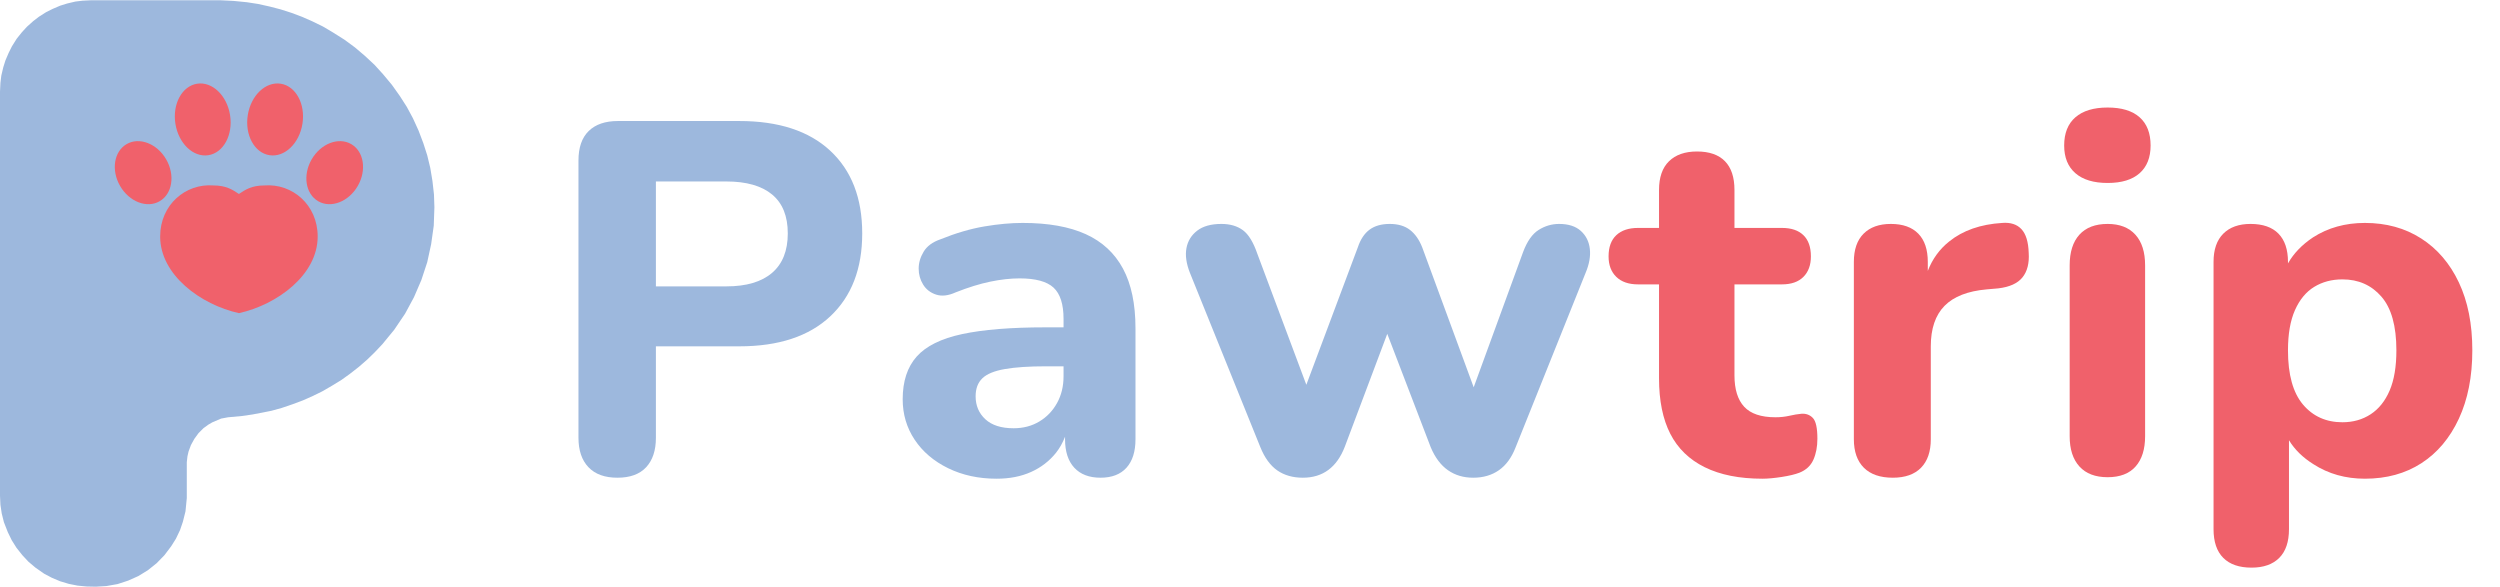
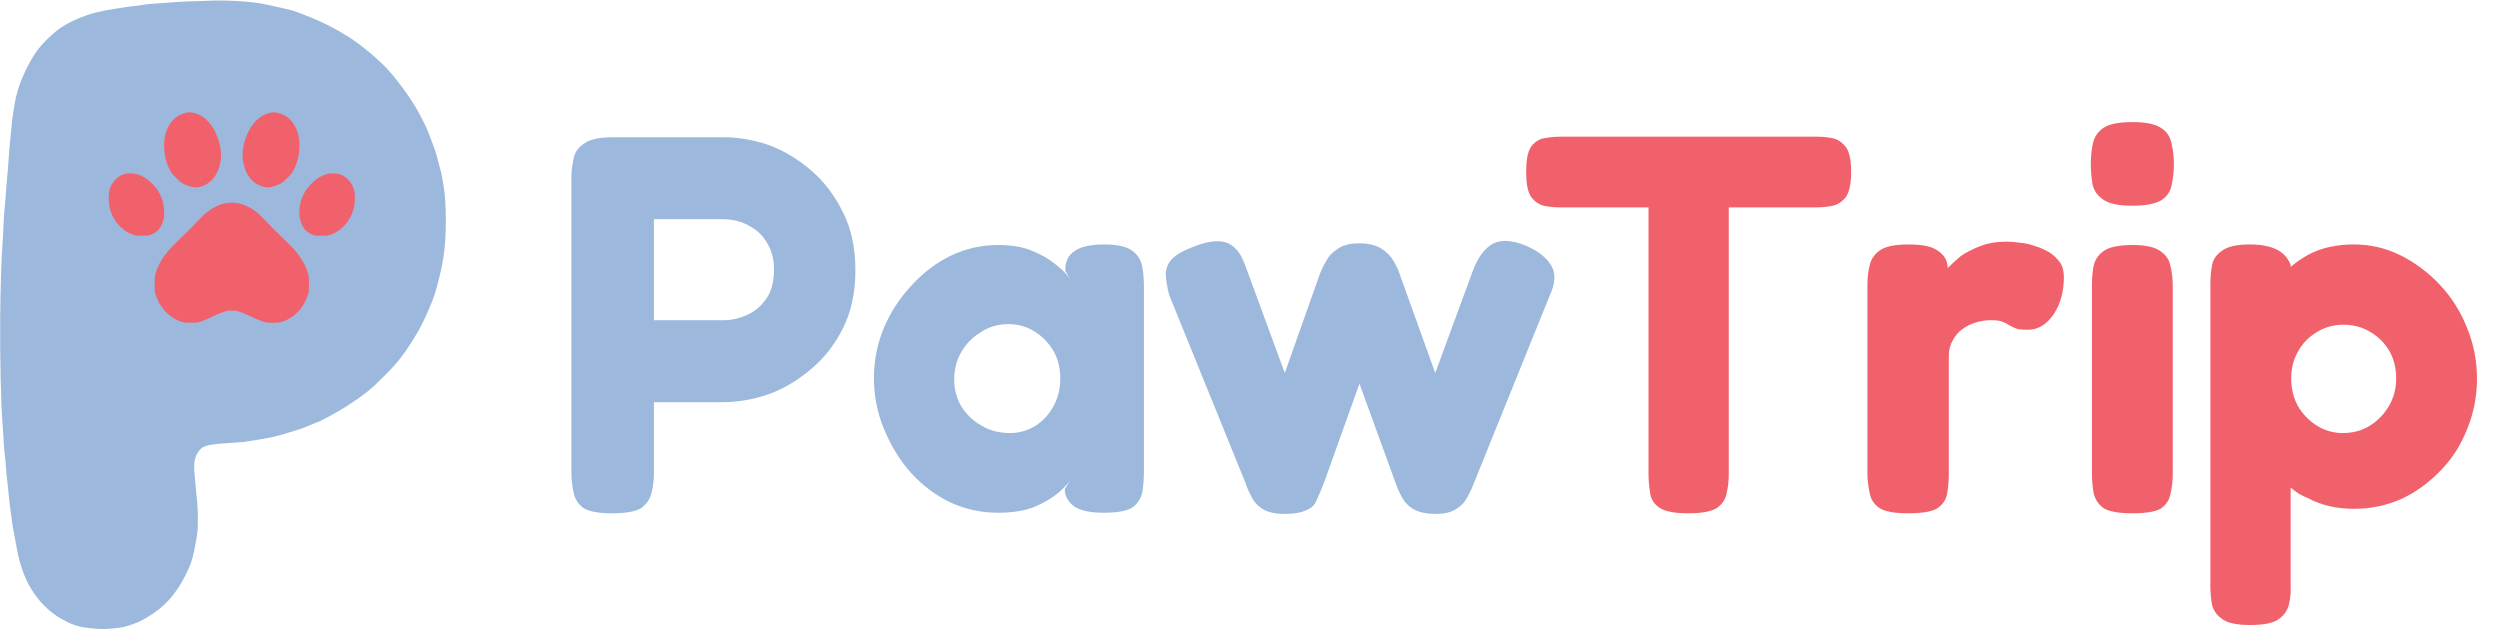
- <svg xmlns="http://www.w3.org/2000/svg" viewBox="0 0 460.4 108.0" width="460" height="108">
-   <g transform="scale(0.4)">
-     <path d="M42.1,0.0 L38.0,0.2 L34.7,0.6 L30.9,1.5 L27.7,2.5 L24.2,4.0 L21.2,5.5 L17.9,7.6 L15.3,9.6 L12.4,12.2 L10.1,14.7 L7.7,17.7 L5.5,21.2 L4.0,24.2 L2.5,27.7 L1.5,30.9 L0.6,34.7 L0.2,38.0 L0.0,42.1 L0.0,228.1 L0.2,232.3 L0.8,236.3 L1.8,240.3 L3.6,244.9 L5.4,248.6 L7.6,252.1 L10.3,255.5 L13.1,258.5 L16.3,261.2 L20.3,264.0 L23.9,265.9 L27.7,267.5 L31.7,268.7 L35.7,269.5 L39.8,269.9 L44.1,270.0 L49.0,269.7 L54.1,268.8 L59.0,267.2 L63.7,265.1 L68.1,262.4 L72.1,259.2 L75.7,255.5 L78.8,251.4 L81.0,247.9 L82.9,243.9 L84.2,240.1 L85.4,235.3 L86.0,229.2 L86.0,212.7 L86.3,210.0 L86.8,207.8 L87.9,204.8 L89.5,201.9 L91.4,199.3 L93.7,197.0 L95.9,195.4 L97.8,194.3 L101.8,192.6 L105.0,192.0 L111.5,191.4 L116.3,190.7 L125.0,189.0 L129.7,187.7 L134.7,186.0 L139.5,184.2 L144.0,182.2 L148.3,180.1 L152.8,177.5 L157.2,174.8 L161.1,172.0 L165.2,168.8 L169.0,165.5 L172.5,162.1 L176.0,158.4 L181.5,151.7 L186.5,144.3 L190.6,136.7 L194.0,128.8 L196.7,120.6 L198.5,112.3 L199.7,103.8 L200.0,95.3 L199.8,89.4 L199.1,83.2 L198.1,77.2 L196.7,71.4 L194.9,65.8 L192.7,60.0 L190.1,54.3 L187.3,49.1 L184.1,44.1 L180.4,38.9 L176.4,34.1 L172.4,29.7 L168.0,25.6 L163.4,21.7 L158.5,18.1 L153.1,14.7 L148.7,12.1 L143.8,9.7 L139.0,7.6 L134.2,5.8 L129.2,4.2 L124.2,2.9 L118.8,1.7 L113.6,0.9 L107.5,0.3 L101.4,0.0 L42.1,0.0Z" fill="#9DB8DD" />
-     <g transform="translate(110,98) scale(0.98) translate(-100,-104)">
-       <g fill="#F0616B">
-         <path d="M100,151 C82,147 63,133 63,115 C63,100 75,90 88,91 C94,91 97,93 100,95 C103,93 106,91 112,91 C125,90 137,100 137,115 C137,133 118,147 100,151 Z" />
-         <ellipse cx="55" cy="85" rx="12.5" ry="15.5" transform="rotate(-30 55 85)" />
-         <ellipse cx="83" cy="60" rx="13" ry="17" transform="rotate(-9 83 60)" />
-         <ellipse cx="117" cy="60" rx="13" ry="17" transform="rotate(9 117 60)" />
-         <ellipse cx="145" cy="85" rx="12.5" ry="15.5" transform="rotate(30 145 85)" />
-       </g>
+ <svg xmlns="http://www.w3.org/2000/svg" viewBox="0 0 445.4 112.0" width="445" height="112">
+   <g transform="scale(0.5)">
+     <g transform="translate(-12.6,-14.7)">
+       <path d="M45.25,238.50 C41.31,238.13 39.20,237.55 36.12,235.99 C33.63,234.72 32.30,233.86 30.40,232.26 C27.41,229.76 25.33,227.21 23.01,223.23 C21.32,220.32 19.47,214.96 18.75,210.88 C18.56,209.81 18.26,208.18 18.08,207.25 C17.19,202.58 16.87,200.78 16.87,200.44 C16.87,200.23 16.76,199.33 16.63,198.44 C16.07,194.72 15.99,194.03 15.68,190.69 C15.51,188.76 15.26,186.43 15.12,185.50 C14.99,184.57 14.82,182.72 14.75,181.38 C14.67,180.04 14.47,177.88 14.30,176.57 C14.13,175.25 13.94,172.90 13.87,171.31 C13.80,169.73 13.63,167.06 13.49,165.38 C12.94,158.68 12.56,141.92 12.66,128.27 C12.73,119.41 13.08,106.82 13.37,103.43 C13.55,101.21 13.74,97.74 13.87,94.19 C13.94,92.47 14.13,89.77 14.30,88.19 C14.47,86.61 14.67,84.19 14.75,82.81 C14.82,81.44 15.02,78.99 15.19,77.38 C15.36,75.76 15.55,73.37 15.62,72.06 C15.70,70.76 15.78,69.55 15.81,69.38 C15.84,69.20 15.93,68.16 16.00,67.06 C16.08,65.96 16.27,63.94 16.43,62.56 C16.60,61.19 16.77,59.44 16.81,58.69 C16.86,57.93 17.00,56.69 17.13,55.94 C17.27,55.18 17.51,53.65 17.68,52.53 C17.85,51.41 18.02,50.45 18.05,50.40 C18.08,50.35 18.28,49.47 18.50,48.44 C19.52,43.66 23.24,35.85 26.36,31.94 C28.83,28.85 32.52,25.47 35.15,23.89 C38.91,21.62 43.97,19.60 47.88,18.81 C48.39,18.70 49.43,18.48 50.19,18.31 C50.94,18.15 52.58,17.87 53.81,17.69 C55.05,17.52 56.71,17.26 57.50,17.13 C58.29,16.99 59.61,16.82 60.44,16.75 C61.26,16.68 62.75,16.47 63.75,16.30 C64.80,16.12 66.56,15.94 67.94,15.86 C69.24,15.79 71.97,15.60 74.00,15.43 C77.39,15.15 80.60,15.02 89.12,14.80 C95.43,14.65 103.96,15.33 107.86,16.30 C108.52,16.47 109.57,16.70 110.19,16.81 C110.81,16.92 111.59,17.10 111.94,17.19 C112.28,17.29 113.27,17.51 114.12,17.69 C116.20,18.11 117.29,18.45 120.56,19.70 C125.07,21.43 129.24,23.33 131.81,24.82 C132.36,25.14 133.52,25.79 134.38,26.27 C140.45,29.66 148.77,36.62 152.83,41.72 C156.45,46.27 158.06,48.50 160.37,52.24 C161.89,54.68 164.53,59.86 165.19,61.66 C165.44,62.36 166.03,63.92 166.50,65.12 C167.59,67.92 167.98,69.13 168.75,72.12 C169.09,73.47 169.52,75.09 169.70,75.74 C169.87,76.39 170.10,77.49 170.20,78.18 C170.30,78.87 170.49,80.00 170.63,80.69 C171.76,86.44 171.73,100.19 170.57,106.44 C170.40,107.33 170.23,108.34 170.19,108.69 C170.02,109.97 168.30,116.99 167.67,118.94 C166.30,123.17 163.36,129.73 161.25,133.25 C156.91,140.49 154.56,143.56 149.34,148.76 C144.55,153.55 142.13,155.48 135.89,159.49 C132.79,161.48 126.04,165.12 125.43,165.12 C125.39,165.12 124.36,165.55 123.15,166.07 C120.61,167.16 119.04,167.70 115.62,168.69 C114.28,169.07 112.79,169.52 112.31,169.69 C111.27,170.04 106.42,171.02 104.31,171.31 C103.49,171.42 102.25,171.61 101.56,171.75 C99.76,172.09 99.53,172.12 97.25,172.25 C86.99,172.86 85.31,173.20 83.75,174.96 C82.16,176.77 81.54,179.29 81.86,182.62 C82.02,184.24 82.17,186.07 82.38,188.75 C82.46,189.75 82.60,191.13 82.69,191.81 C83.00,194.04 83.16,197.69 83.09,200.94 C83.02,203.84 82.98,204.27 82.51,207.00 C81.63,212.18 80.93,214.79 79.74,217.40 C76.43,224.66 72.51,229.61 67.31,233.12 C63.92,235.41 61.34,236.68 58.34,237.54 C56.04,238.21 56.16,238.19 53.13,238.50 C50.23,238.80 48.52,238.80 45.25,238.50Z" fill="#9DB8DD" />
+       <path d="M77.93,129.45 C75.03,128.79 71.97,126.59 70.11,123.82 C69.12,122.36 68.76,121.61 68.17,119.88 C67.69,118.44 67.69,118.44 67.70,115.81 C67.70,113.19 67.70,113.19 68.16,111.66 C68.83,109.42 69.83,107.54 71.63,105.12 C72.75,103.63 74.73,101.58 78.81,97.69 C80.10,96.45 81.95,94.58 82.90,93.53 C85.49,90.70 87.34,89.23 89.81,88.05 C93.28,86.39 97.10,86.39 100.56,88.05 C103.04,89.23 104.88,90.70 107.47,93.53 C108.43,94.58 110.27,96.45 111.57,97.69 C115.65,101.58 117.63,103.63 118.74,105.12 C120.54,107.54 121.54,109.42 122.22,111.66 C122.67,113.19 122.67,113.19 122.68,115.81 C122.69,118.44 122.69,118.44 122.20,119.88 C121.62,121.61 121.25,122.36 120.27,123.82 C118.77,126.05 116.57,127.88 114.17,128.87 C112.63,129.51 111.72,129.65 109.38,129.60 C107.36,129.55 107.28,129.54 105.94,129.07 C105.18,128.81 103.47,128.07 102.12,127.44 C98.27,125.61 97.13,125.25 95.19,125.25 C93.25,125.25 92.11,125.61 88.25,127.44 C86.91,128.07 85.19,128.81 84.44,129.07 C83.07,129.55 83.06,129.55 80.88,129.59 C79.37,129.61 78.45,129.56 77.93,129.45Z M60.28,98.31 C58.88,97.83 57.89,97.34 57.06,96.73 C53.27,93.90 51.36,90.05 51.33,85.19 C51.31,82.31 51.98,80.47 53.69,78.65 C55.23,77.01 56.74,76.38 59.10,76.38 C61.83,76.38 64.17,77.48 66.79,80.00 C69.06,82.17 70.50,85.00 70.93,88.12 C71.32,90.94 71.10,92.84 70.20,94.69 C69.37,96.37 68.64,97.11 67.04,97.91 C65.72,98.56 65.72,98.56 63.45,98.59 C61.31,98.62 61.14,98.61 60.28,98.31Z M124.47,98.44 C122.30,97.62 121.11,96.58 120.18,94.69 C118.78,91.84 119.00,87.38 120.70,83.96 C122.49,80.39 125.90,77.43 129.23,76.57 C130.20,76.32 132.34,76.31 133.31,76.57 C135.92,77.25 138.19,79.73 138.84,82.62 C139.12,83.83 139.11,86.40 138.83,87.95 C138.00,92.51 134.94,96.40 130.89,98.03 C129.56,98.56 129.56,98.56 127.25,98.59 C125.50,98.61 124.82,98.57 124.47,98.44Z M80.66,81.13 C79.49,80.82 78.42,80.38 77.53,79.86 C76.72,79.39 74.39,77.13 73.76,76.21 C70.87,71.97 70.20,64.63 72.32,60.26 C73.67,57.46 75.37,55.91 78.08,55.01 C79.45,54.55 80.40,54.51 81.77,54.86 C84.29,55.51 85.84,56.63 87.99,59.37 C89.21,60.93 90.49,64.05 91.06,66.89 C92.09,72.02 90.28,77.50 86.78,79.84 C84.73,81.21 82.60,81.66 80.66,81.13Z M106.94,81.29 C103.65,80.55 101.22,78.36 100.00,75.02 C98.68,71.43 98.71,68.04 100.08,64.00 C101.46,59.95 103.97,56.78 106.83,55.48 C108.89,54.55 110.50,54.41 112.29,55.01 C115.01,55.91 116.71,57.46 118.06,60.26 C120.17,64.63 119.51,71.97 116.61,76.21 C115.99,77.13 113.65,79.39 112.85,79.86 C110.93,80.98 108.35,81.61 106.94,81.29Z" fill="#F0616B" />
    </g>
  </g>
-   <g transform="translate(99.9988,87.1)">
-     <path d="M13.708 0.828Q10.212 0.828 8.372 -1.104Q6.532 -3.036 6.532 -6.532V-57.592Q6.532 -61.18 8.418 -63.02Q10.304 -64.86 13.8 -64.86H36.156Q47.012 -64.86 52.9 -59.386Q58.788 -53.912 58.788 -44.16Q58.788 -34.408 52.9 -28.888Q47.012 -23.368 36.156 -23.368H20.792V-6.532Q20.792 -3.036 18.998 -1.104Q17.204 0.828 13.708 0.828ZM20.792 -34.408H33.764Q39.284 -34.408 42.182 -36.892Q45.08 -39.376 45.08 -44.16Q45.08 -48.944 42.182 -51.336Q39.284 -53.728 33.764 -53.728H20.792Z" fill="#9DB8DD" />
-     <path d="M83.536 1.012Q78.568 1.012 74.612 -0.92Q70.656 -2.852 68.448 -6.164Q66.24 -9.476 66.24 -13.616Q66.24 -18.584 68.816 -21.482Q71.392 -24.38 77.188 -25.622Q82.984 -26.864 92.552 -26.864H95.864V-28.428Q95.864 -32.476 94.024 -34.178Q92.184 -35.88 87.768 -35.88Q85.284 -35.88 82.386 -35.282Q79.488 -34.684 75.992 -33.304Q73.968 -32.384 72.404 -32.89Q70.84 -33.396 70.012 -34.73Q69.184 -36.064 69.184 -37.674Q69.184 -39.284 70.104 -40.802Q71.024 -42.32 73.14 -43.056Q77.464 -44.804 81.282 -45.448Q85.1 -46.092 88.32 -46.092Q95.404 -46.092 99.958 -44.022Q104.512 -41.952 106.812 -37.674Q109.112 -33.396 109.112 -26.68V-6.256Q109.112 -2.852 107.456 -1.012Q105.8 0.828 102.672 0.828Q99.544 0.828 97.842 -1.012Q96.14 -2.852 96.14 -6.256V-6.716Q95.496 -5.06 94.484 -3.772Q92.644 -1.472 89.884 -0.23Q87.124 1.012 83.536 1.012ZM95.864 -19.688H92.644Q87.952 -19.688 85.054 -19.182Q82.156 -18.676 80.914 -17.48Q79.672 -16.284 79.672 -14.168Q79.672 -11.592 81.466 -9.936Q83.26 -8.28 86.664 -8.28Q89.332 -8.28 91.402 -9.522Q93.472 -10.764 94.668 -12.926Q95.864 -15.088 95.864 -17.848Z" fill="#9DB8DD" />
-     <path d="M139.932 0.828Q137.172 0.828 135.24 -0.506Q133.308 -1.84 132.112 -4.784L119.14 -36.892Q118.128 -39.468 118.496 -41.446Q118.864 -43.424 120.474 -44.666Q122.084 -45.908 124.936 -45.908Q127.328 -45.908 128.892 -44.758Q130.456 -43.608 131.56 -40.388L140.576 -16.284L150.052 -41.584Q150.788 -43.792 152.214 -44.85Q153.64 -45.908 155.94 -45.908Q158.24 -45.908 159.666 -44.804Q161.092 -43.7 161.92 -41.584L171.396 -15.824L180.504 -40.756Q181.608 -43.7 183.356 -44.804Q185.104 -45.908 187.128 -45.908Q189.704 -45.908 191.13 -44.62Q192.556 -43.332 192.786 -41.308Q193.016 -39.284 192.004 -36.892L179.124 -4.784Q178.02 -1.932 176.042 -0.552Q174.064 0.828 171.304 0.828Q168.636 0.828 166.658 -0.552Q164.68 -1.932 163.484 -4.784L155.48 -25.668L147.66 -4.876Q146.556 -2.024 144.624 -0.598Q142.692 0.828 139.932 0.828Z" fill="#9DB8DD" />
-     <path d="M224.572 1.012Q218.224 1.012 213.946 -1.104Q209.668 -3.22 207.598 -7.268Q205.528 -11.316 205.528 -17.48V-34.776H201.664Q199.088 -34.776 197.662 -36.156Q196.236 -37.536 196.236 -39.928Q196.236 -42.504 197.662 -43.838Q199.088 -45.172 201.664 -45.172H205.528V-52.164Q205.528 -55.66 207.368 -57.454Q209.208 -59.248 212.52 -59.248Q215.924 -59.248 217.672 -57.454Q219.42 -55.66 219.42 -52.164V-45.172H228.16Q230.736 -45.172 232.116 -43.838Q233.496 -42.504 233.496 -39.928Q233.496 -37.536 232.116 -36.156Q230.736 -34.776 228.16 -34.776H219.42V-18.032Q219.42 -14.168 221.214 -12.236Q223.008 -10.304 226.964 -10.304Q228.344 -10.304 229.54 -10.58Q230.736 -10.856 231.748 -10.948Q233.036 -11.04 233.864 -10.166Q234.692 -9.292 234.692 -6.348Q234.692 -4.14 233.956 -2.484Q233.22 -0.828 231.38 -0.092Q230.184 0.368 228.114 0.69Q226.044 1.012 224.572 1.012Z" fill="#F0616B" />
-     <path d="M248.584 0.828Q245.088 0.828 243.248 -1.012Q241.408 -2.852 241.408 -6.256V-38.916Q241.408 -42.32 243.202 -44.114Q244.996 -45.908 248.216 -45.908Q251.528 -45.908 253.276 -44.114Q255.024 -42.32 255.024 -38.916V-37.26Q256.312 -40.572 258.98 -42.688Q262.752 -45.724 268.732 -46.092Q271.032 -46.276 272.274 -44.942Q273.516 -43.608 273.608 -40.572Q273.792 -37.72 272.458 -36.064Q271.124 -34.408 267.996 -34.04L265.88 -33.856Q260.636 -33.396 258.106 -30.82Q255.576 -28.244 255.576 -23.368V-6.256Q255.576 -2.852 253.782 -1.012Q251.988 0.828 248.584 0.828Z" fill="#F0616B" />
-     <path d="M288.144 0.736Q284.74 0.736 282.946 -1.242Q281.152 -3.22 281.152 -6.808V-38.272Q281.152 -41.952 282.946 -43.93Q284.74 -45.908 288.144 -45.908Q291.456 -45.908 293.25 -43.93Q295.044 -41.952 295.044 -38.272V-6.808Q295.044 -3.22 293.296 -1.242Q291.548 0.736 288.144 0.736ZM288.144 -53.452Q284.28 -53.452 282.21 -55.246Q280.14 -57.04 280.14 -60.352Q280.14 -63.756 282.21 -65.55Q284.28 -67.344 288.144 -67.344Q292.008 -67.344 294.032 -65.55Q296.056 -63.756 296.056 -60.352Q296.056 -57.04 294.032 -55.246Q292.008 -53.452 288.144 -53.452Z" fill="#F0616B" />
-     <path d="M314.64 17.388Q311.236 17.388 309.442 15.594Q307.648 13.8 307.648 10.304V-38.916Q307.648 -42.32 309.442 -44.114Q311.236 -45.908 314.456 -45.908Q317.86 -45.908 319.608 -44.114Q321.356 -42.32 321.356 -38.916V-38.64Q322.92 -41.4 325.956 -43.424Q330.096 -46.092 335.524 -46.092Q341.412 -46.092 345.874 -43.24Q350.336 -40.388 352.82 -35.144Q355.304 -29.9 355.304 -22.632Q355.304 -15.364 352.82 -10.028Q350.336 -4.692 345.92 -1.84Q341.504 1.012 335.524 1.012Q330.188 1.012 326.048 -1.656Q323.104 -3.496 321.54 -6.072V10.304Q321.54 13.8 319.746 15.594Q317.952 17.388 314.64 17.388ZM331.384 -9.384Q334.328 -9.384 336.582 -10.856Q338.836 -12.328 340.078 -15.226Q341.32 -18.124 341.32 -22.632Q341.32 -29.348 338.56 -32.522Q335.8 -35.696 331.384 -35.696Q328.44 -35.696 326.186 -34.316Q323.932 -32.936 322.644 -30.038Q321.356 -27.14 321.356 -22.632Q321.356 -15.916 324.116 -12.65Q326.876 -9.384 331.384 -9.384Z" fill="#F0616B" />
+   <g transform="translate(97.4,90.6)">
+     <path d="M11.7 0.8Q8.1 0.8 6.6 -0.1Q5.1 -1.2 4.8 -2.9Q4.4 -4.7 4.4 -6.5V-58.9Q4.4 -60.7 4.8 -62.4Q5.1 -64.1 6.7 -65.1Q8.2 -66.2 11.8 -66.2H31.4Q35.5 -66.2 39.6 -64.8Q43.6 -63.3 47.1 -60.3Q50.6 -57.3 52.8 -52.8Q55.0 -48.4 55.0 -42.5Q55.0 -36.6 52.8 -32.2Q50.6 -27.8 47.1 -24.9Q43.6 -21.9 39.5 -20.4Q35.4 -19.0 31.3 -19.0H19.1V-6.4Q19.1 -4.6 18.7 -2.9Q18.3 -1.2 16.8 -0.1Q15.2 0.8 11.7 0.8ZM19.1 -33.6H31.4Q33.6 -33.6 35.6 -34.5Q37.7 -35.4 39.1 -37.4Q40.5 -39.4 40.5 -42.6Q40.5 -45.3 39.3 -47.3Q38.2 -49.3 36.1 -50.4Q34.0 -51.6 31.3 -51.6H19.1Z" fill="#9DB8DD" />
+     <path d="M99.2 0.7Q95.7 0.7 94.0 -0.4Q92.3 -1.7 92.3 -3.5L93.3 -5.1Q92.7 -4.2 91.1 -2.8Q89.4 -1.4 86.8 -0.3Q84.2 0.7 80.4 0.7Q76.0 0.7 72.0 -1.1Q68.0 -3.0 64.9 -6.4Q61.9 -9.8 60.1 -14.2Q58.3 -18.5 58.3 -23.3Q58.3 -28.0 60.1 -32.3Q61.9 -36.5 65.0 -39.8Q68.1 -43.2 72.0 -45.1Q76.0 -47.0 80.4 -47.0Q84.0 -47.0 86.4 -46.0Q88.9 -45.0 90.6 -43.6Q92.3 -42.3 93.2 -41.0L92.4 -42.4Q92.3 -44.7 94.0 -45.9Q95.7 -47.1 99.3 -47.1Q102.8 -47.1 104.3 -46.0Q105.7 -45.0 106.1 -43.2Q106.4 -41.5 106.4 -39.6V-6.5Q106.4 -4.7 106.1 -2.9Q105.7 -1.2 104.3 -0.2Q102.8 0.7 99.2 0.7ZM82.5 -13.5Q85.0 -13.5 87.1 -14.8Q89.1 -16.1 90.3 -18.3Q91.5 -20.5 91.5 -23.2Q91.5 -26.0 90.3 -28.1Q89.0 -30.3 86.9 -31.6Q84.8 -32.9 82.3 -32.9Q79.5 -32.9 77.4 -31.5Q75.2 -30.2 73.9 -28.0Q72.6 -25.8 72.6 -23.0Q72.6 -20.4 73.9 -18.2Q75.2 -16.1 77.5 -14.8Q79.7 -13.5 82.5 -13.5Z" fill="#9DB8DD" />
+     <path d="M131.5 0.9Q128.9 0.9 127.5 0.0Q126.1 -0.9 125.5 -2.3Q124.8 -3.6 124.5 -4.6L110.9 -38.1Q110.3 -40.4 110.3 -42.0Q110.4 -43.5 111.5 -44.6Q112.6 -45.7 115.0 -46.6Q118.6 -48.1 120.9 -47.5Q123.2 -46.8 124.4 -43.5L131.5 -24.2L137.8 -42.0Q138.2 -43.0 138.9 -44.2Q139.5 -45.4 140.9 -46.3Q142.3 -47.3 144.7 -47.3Q147.3 -47.3 148.8 -46.3Q150.2 -45.4 150.9 -44.1Q151.6 -42.9 151.9 -42.0L158.3 -24.2L165.0 -42.4Q166.3 -45.9 168.5 -47.2Q170.7 -48.4 174.4 -46.9Q177.7 -45.5 179.0 -43.3Q180.2 -41.2 178.7 -38.0L165.2 -4.6Q164.8 -3.5 164.1 -2.2Q163.4 -0.8 162.1 0.0Q160.8 0.9 158.4 0.9Q155.9 0.9 154.5 0.1Q153.2 -0.6 152.4 -2.0Q151.7 -3.3 151.2 -4.7L144.8 -22.3L138.5 -4.7Q137.8 -2.9 137.2 -1.6Q136.7 -0.3 135.4 0.2Q134.1 0.9 131.5 0.9Z" fill="#9DB8DD" />
+     <path d="M226.2 -66.3Q227.9 -66.3 229.2 -66.0Q230.5 -65.7 231.5 -64.4Q232.4 -63.1 232.4 -60.0Q232.4 -57.0 231.5 -55.6Q230.5 -54.3 229.1 -54.0Q227.7 -53.7 226.0 -53.7H210.6V-6.2Q210.6 -4.4 210.2 -2.7Q209.9 -1.1 208.4 -0.1Q206.9 0.8 203.4 0.8Q199.9 0.8 198.4 -0.1Q196.8 -1.1 196.6 -2.8Q196.3 -4.5 196.3 -6.3V-53.7H180.6Q179.1 -53.7 177.6 -54.0Q176.2 -54.4 175.3 -55.7Q174.5 -57.0 174.5 -60.0Q174.5 -63.1 175.3 -64.4Q176.2 -65.7 177.6 -66.0Q179.1 -66.3 180.6 -66.3Z" fill="#F0616B" />
+     <path d="M242.5 0.8Q239.0 0.8 237.5 -0.1Q236.0 -1.1 235.7 -2.8Q235.3 -4.6 235.3 -6.4V-39.9Q235.3 -41.8 235.7 -43.4Q236.1 -45.1 237.6 -46.1Q239.1 -47.1 242.6 -47.1Q246.0 -47.1 247.5 -46.2Q249.0 -45.3 249.4 -44.1Q249.6 -43.4 249.6 -42.9Q250.5 -43.8 251.9 -45.0Q253.3 -46.0 255.4 -46.8Q257.4 -47.6 260.1 -47.6Q261.2 -47.6 262.5 -47.4Q263.8 -47.3 265.2 -46.8Q266.5 -46.4 267.7 -45.7Q268.8 -45.0 269.6 -43.9Q270.3 -42.9 270.3 -41.3Q270.3 -37.4 268.5 -34.7Q266.6 -31.9 263.9 -31.9Q262.2 -31.9 261.6 -32.2Q260.9 -32.5 260.4 -32.8Q260.0 -33.1 259.4 -33.3Q258.9 -33.6 257.3 -33.6Q255.9 -33.6 254.6 -33.2Q253.3 -32.8 252.2 -32.0Q251.1 -31.2 250.5 -30.0Q249.8 -28.8 249.8 -27.3V-6.2Q249.8 -4.4 249.5 -2.7Q249.2 -1.0 247.6 -0.0Q246.1 0.8 242.5 0.8Z" fill="#F0616B" />
+     <path d="M282.5 0.8Q278.9 0.8 277.4 -0.1Q276.0 -1.1 275.6 -2.8Q275.3 -4.5 275.3 -6.3V-39.8Q275.3 -41.7 275.6 -43.3Q276.0 -45.0 277.5 -46.0Q279.0 -47.0 282.6 -47.0Q286.0 -47.0 287.5 -45.9Q289.0 -44.9 289.3 -43.2Q289.7 -41.6 289.7 -39.6V-6.2Q289.7 -4.4 289.3 -2.7Q289.0 -1.0 287.5 -0.0Q286.0 0.8 282.5 0.8ZM282.5 -54.0Q278.8 -54.0 277.3 -55.1Q275.8 -56.1 275.4 -57.8Q275.1 -59.6 275.1 -61.5Q275.1 -63.5 275.5 -65.2Q275.9 -66.9 277.4 -67.9Q278.9 -68.9 282.6 -68.9Q286.1 -68.9 287.7 -67.8Q289.2 -66.8 289.5 -65.0Q289.9 -63.3 289.9 -61.4Q289.9 -59.5 289.5 -57.7Q289.2 -56.0 287.7 -55.0Q286.1 -54.0 282.5 -54.0Z" fill="#F0616B" />
+     <path d="M322.0 0.0Q317.3 0.0 313.8 -1.9Q312.0 -2.6 310.7 -3.8V13.6Q310.8 15.4 310.4 17.0Q310.0 18.7 308.5 19.7Q307.1 20.7 303.5 20.7Q300.0 20.7 298.6 19.7Q297.1 18.7 296.7 17.1Q296.4 15.5 296.4 13.7V-39.9Q296.4 -41.8 296.7 -43.4Q297.0 -45.0 298.5 -46.0Q300.0 -47.1 303.4 -47.1Q306.4 -47.1 308.2 -46.2Q309.9 -45.4 310.7 -43.5V-43.1Q312.1 -44.3 313.9 -45.3Q317.3 -47.1 322.0 -47.1Q326.3 -47.1 330.2 -45.2Q334.2 -43.2 337.3 -39.9Q340.4 -36.6 342.1 -32.3Q343.9 -28.0 343.9 -23.2Q343.9 -18.4 342.1 -14.1Q340.4 -9.8 337.3 -6.7Q334.2 -3.5 330.3 -1.7Q326.4 0.0 322.0 0.0ZM320.0 -13.5Q322.7 -13.5 324.8 -14.8Q326.9 -16.1 328.2 -18.3Q329.5 -20.5 329.5 -23.2Q329.5 -26.0 328.3 -28.1Q327.0 -30.3 324.9 -31.5Q322.8 -32.8 320.1 -32.8Q317.5 -32.8 315.4 -31.5Q313.2 -30.2 312.0 -28.0Q310.8 -25.9 310.8 -23.2Q310.8 -20.5 312.0 -18.3Q313.3 -16.1 315.4 -14.8Q317.5 -13.5 320.0 -13.5Z" fill="#F0616B" />
  </g>
</svg>
